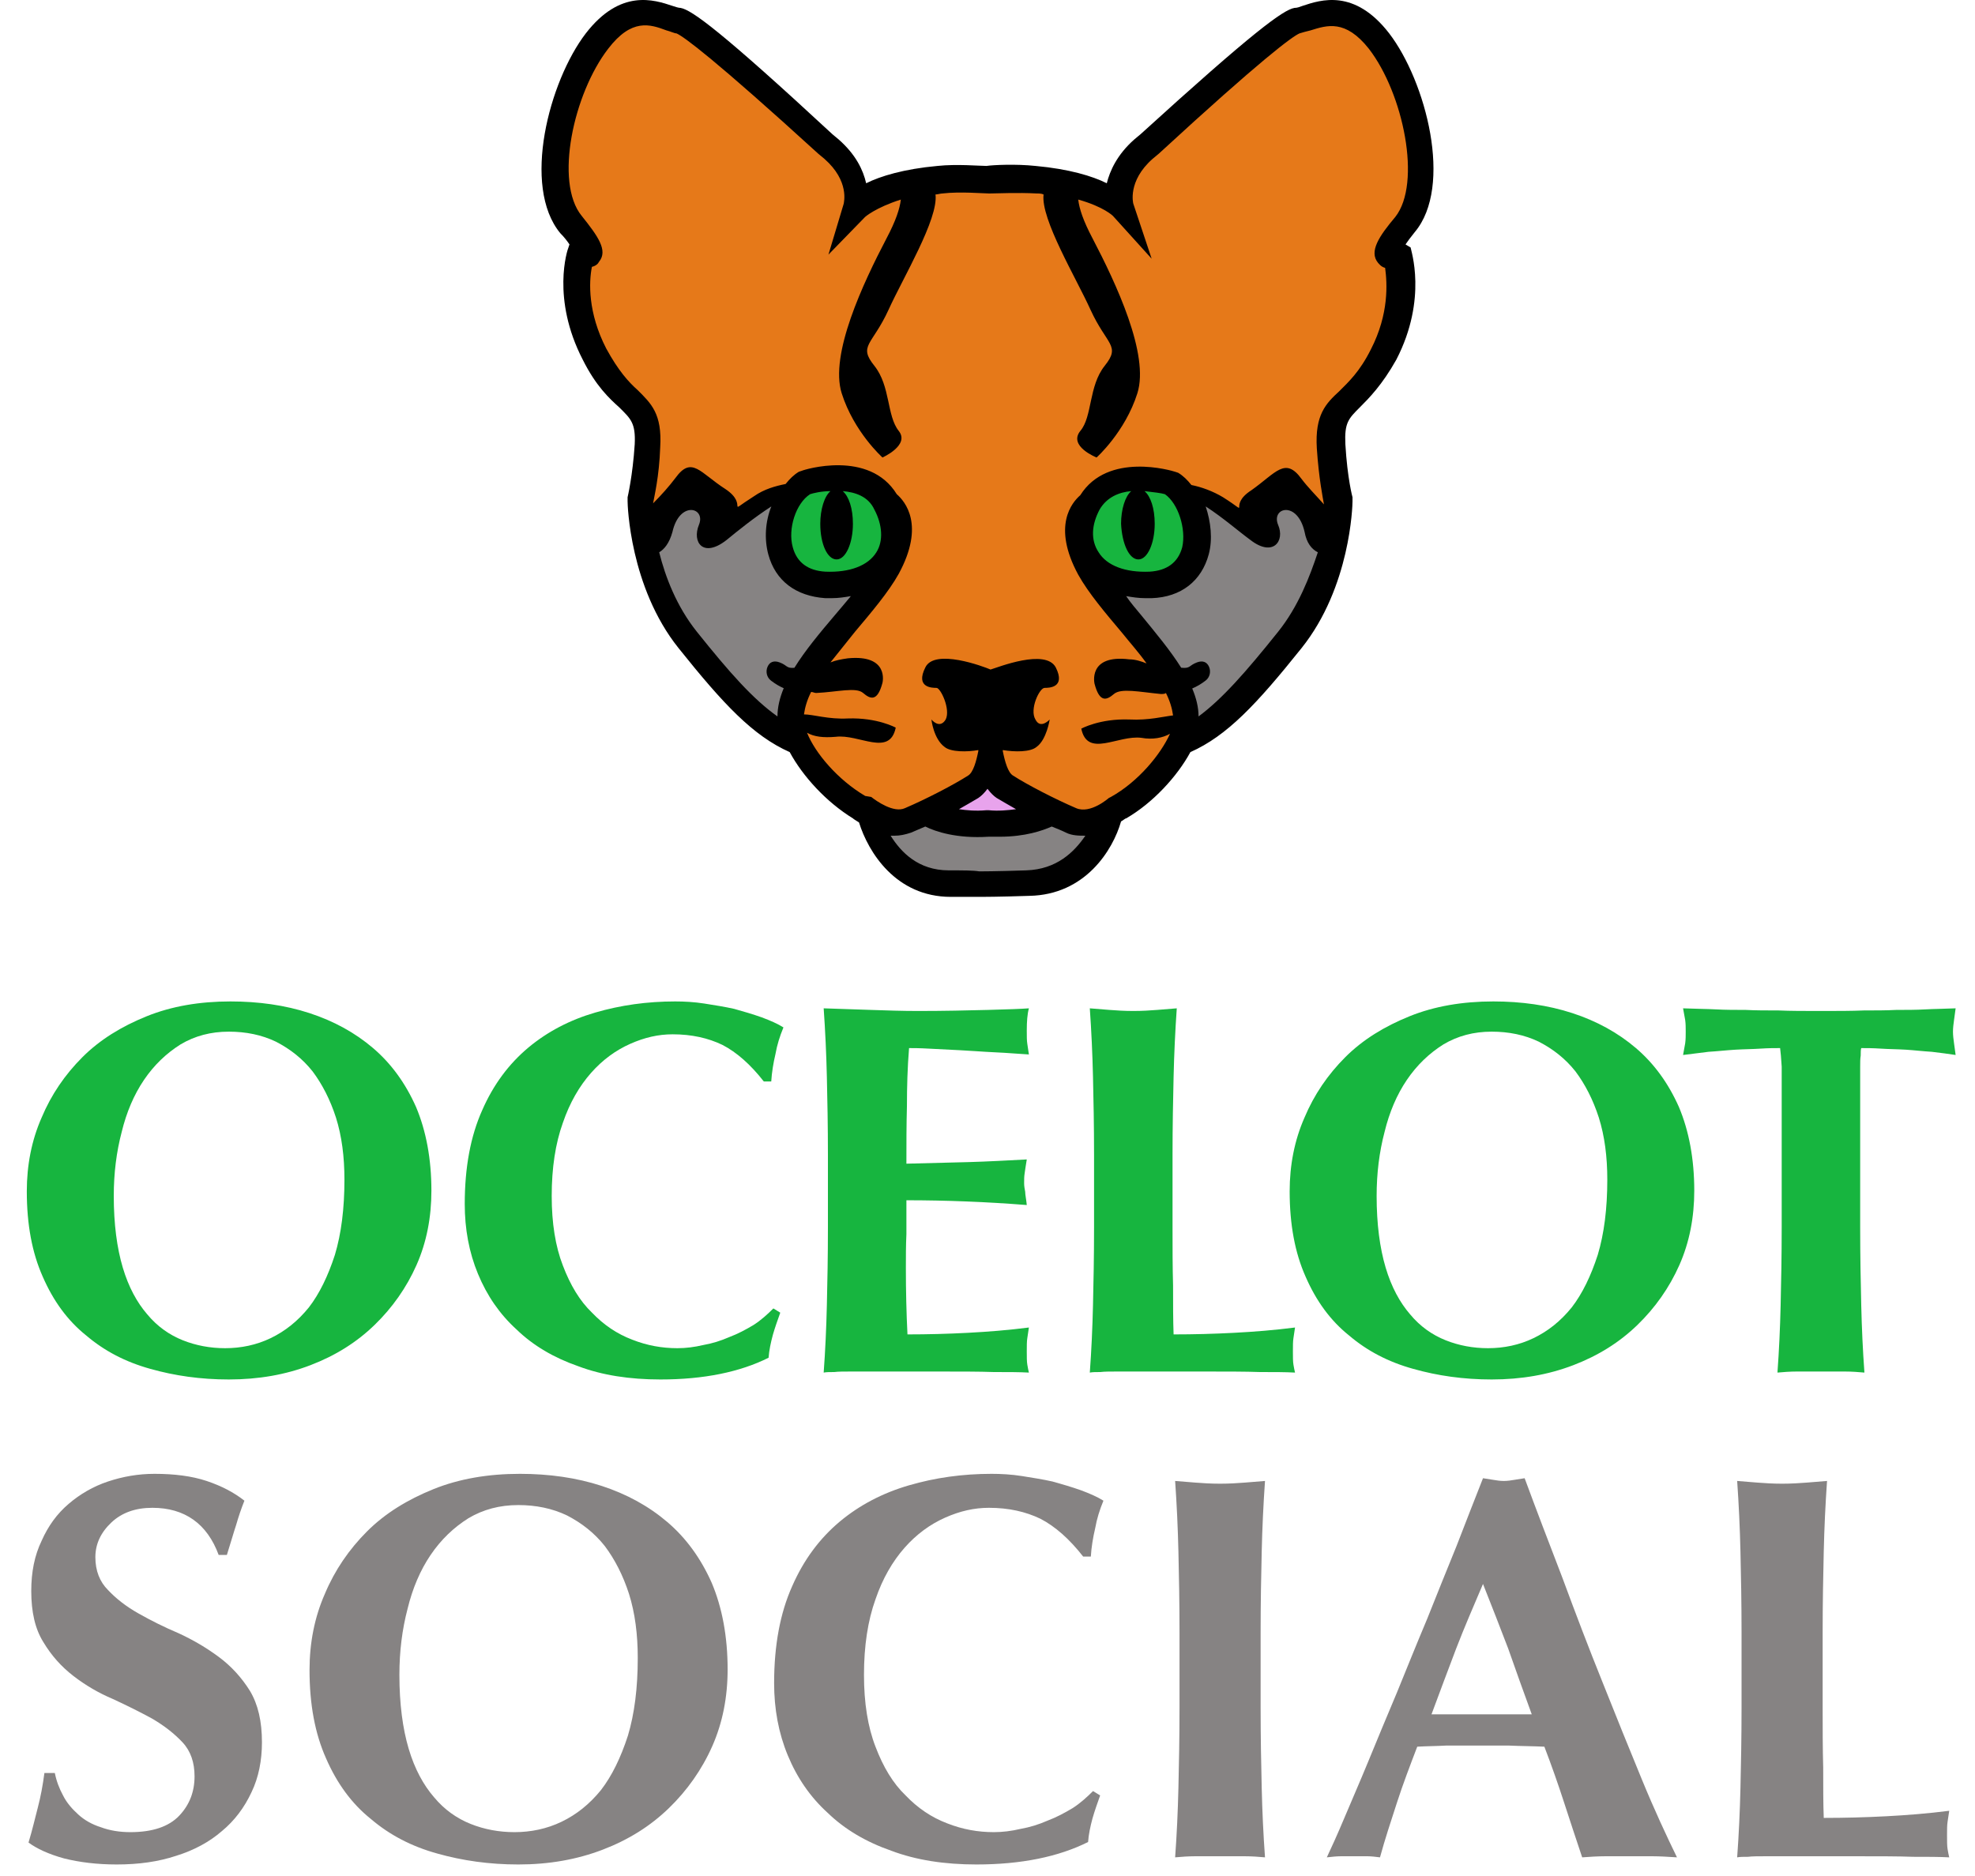
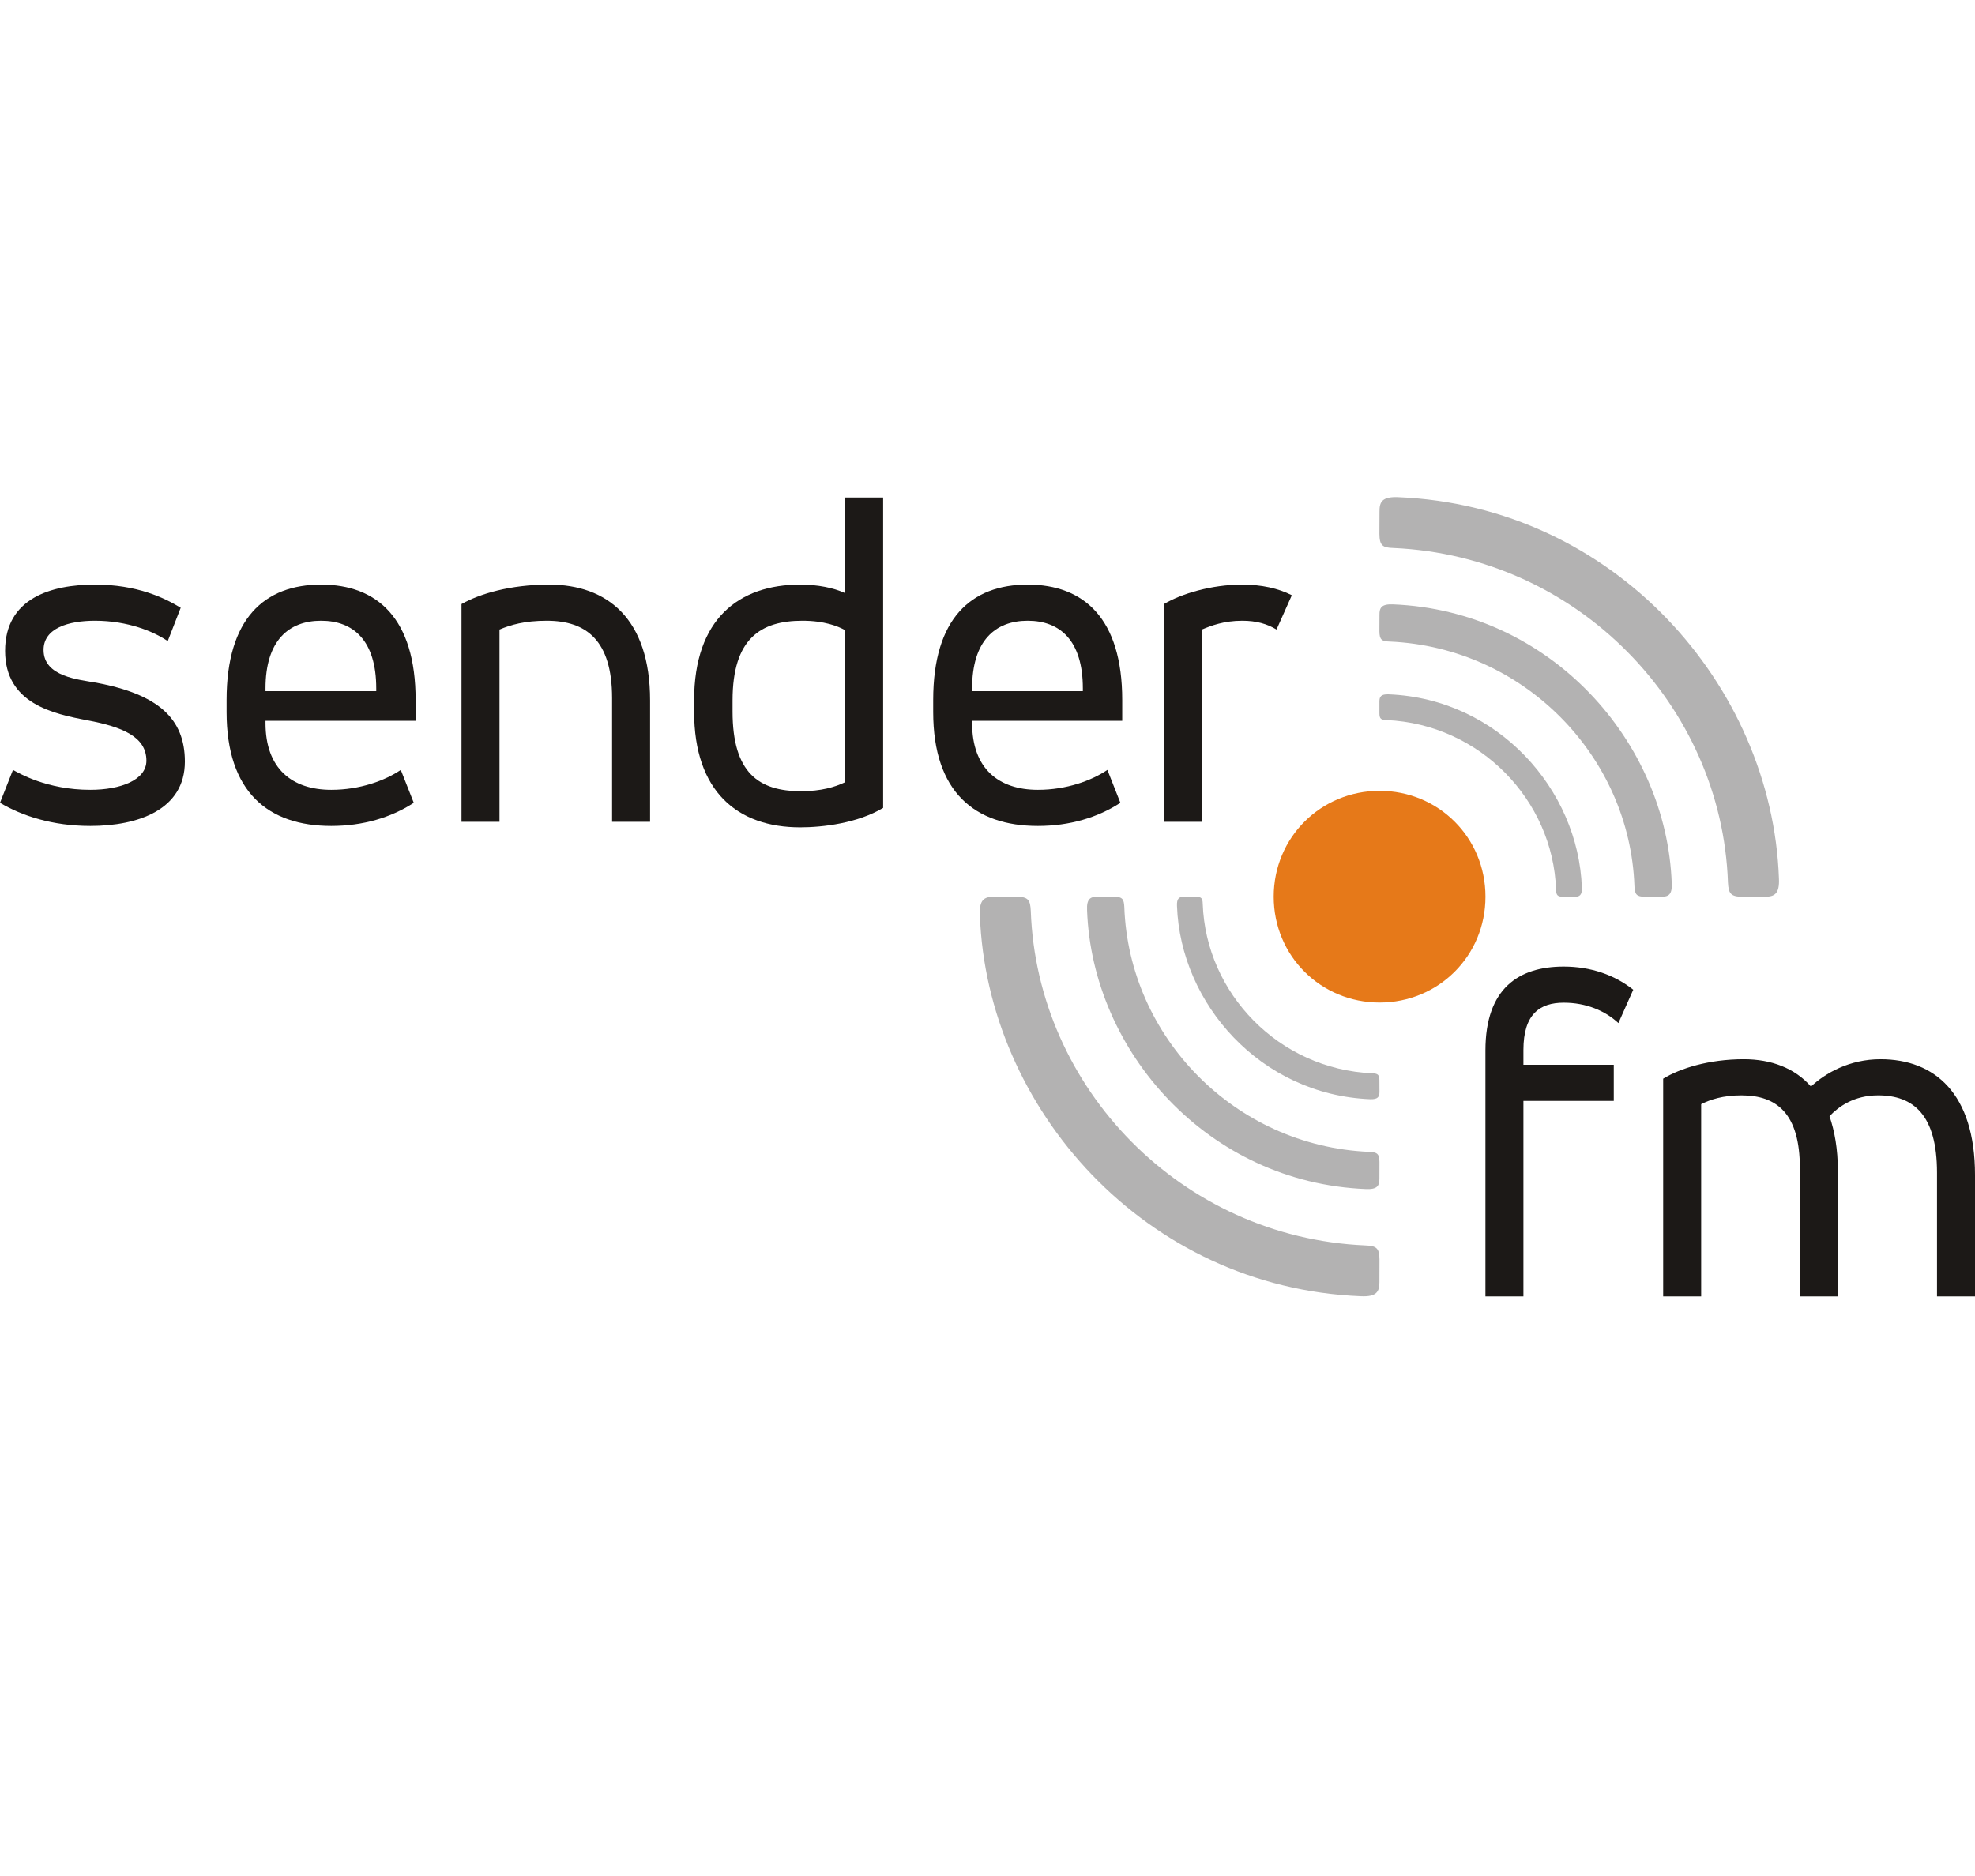
<svg xmlns="http://www.w3.org/2000/svg" width="600" height="570" viewBox="0 0 600 570" version="1.1" xml:space="preserve" style="fill-rule:evenodd;clip-rule:evenodd;stroke-linejoin:round;stroke-miterlimit:2;">
-   <g transform="matrix(1.04809,0,0,1.04809,274.036,-174.508)">
-     <g transform="matrix(2.95533,0,0,2.95533,-122.994,148.699)">
-       <path d="M50.078,80.683C50.078,83.106 55.132,85.274 56.169,85.541C57.205,85.809 56.888,86.99 59.656,86.414C62.423,85.837 65.412,83.181 68.261,79.517C71.11,75.853 69.025,73.224 66.9,70.435C64.775,67.646 60.169,64.412 59.656,58.155C59.252,53.234 63.3,53.047 64.996,52.876C66.693,52.705 69.497,54.85 70.654,54.602C71.76,54.366 76.418,58.834 76.929,57.234C76.642,55.298 77.838,54.264 79.448,54.2C81.057,54.136 81.623,56.773 82.356,58.155C83.259,59.861 83.998,58.66 84.146,57.229C84.538,53.415 83.26,49.493 83.911,46.972C84.277,45.555 85.282,45.386 86.792,43.731C90.77,39.372 90.818,32.915 89.923,29.827C90.954,28.574 92.317,28.571 92.521,21.538C92.726,14.505 87.451,8.531 86.038,7.721C84.624,6.91 80.605,7.633 79.555,8.51C78.506,9.387 66.486,19.391 64.996,21.1C63.507,22.81 62.752,23.616 63.556,27.206C60.728,24.559 56.073,22.692 50.078,23.64C44.083,22.692 39.427,24.559 36.6,27.206C37.403,23.616 36.649,22.81 35.159,21.1C33.669,19.391 21.65,9.387 20.6,8.51C19.551,7.633 15.532,6.91 14.118,7.721C12.704,8.531 7.43,14.505 7.634,21.538C7.838,28.571 9.201,28.574 10.233,29.827C9.337,32.915 9.385,39.372 13.363,43.731C14.874,45.386 15.878,45.555 16.245,46.972C16.896,49.493 15.617,53.415 16.01,57.229C16.157,58.66 16.896,59.861 17.8,58.155C18.532,56.773 19.099,54.136 20.708,54.2C22.317,54.264 23.514,55.298 23.227,57.234C23.737,58.834 28.396,54.366 29.502,54.602C30.659,54.85 33.462,52.705 35.159,52.876C36.856,53.047 40.904,53.234 40.5,58.155C39.987,64.412 35.381,67.646 33.256,70.435C31.13,73.224 29.046,75.853 31.894,79.517C34.743,83.181 37.732,85.837 40.5,86.414C43.268,86.99 42.951,85.809 43.987,85.541C45.023,85.274 50.078,83.106 50.078,80.683C50.078,78.259 50.078,78.259 50.078,80.683Z" style="fill:rgb(230,121,25);" />
-       <path d="M50,86.57C52.004,86.57 56.013,85.541 56.013,85.541C57.049,85.809 56.732,86.99 59.5,86.414C59.5,86.414 60.917,86.187 61.043,87.1C61.17,88.013 60.255,90.034 57.757,91.5C55.258,92.966 52.642,92.872 50,92.901C47.358,92.872 44.742,92.966 42.243,91.5C39.745,90.034 38.83,88.013 38.957,87.1C39.083,86.187 40.5,86.414 40.5,86.414C43.268,86.99 42.951,85.809 43.987,85.541C43.987,85.541 47.996,86.57 50,86.57Z" style="fill:rgb(134,131,131);" />
-       <path d="M43.987,85.541C45.023,85.274 50.078,83.106 50.078,80.683C50.078,78.259 50.078,78.259 50.078,80.683C50.078,83.106 55.132,85.274 56.169,85.541" style="fill:rgb(214,183,14);" />
-       <g transform="matrix(-1,0,0,1,100.127,0)">
-         <path d="M68.261,79.517C71.11,75.853 69.025,73.224 66.9,70.435C64.775,67.646 60.169,64.412 59.656,58.155C59.252,53.234 63.3,53.047 64.996,52.876C66.693,52.705 69.497,54.85 70.654,54.602C71.76,54.366 76.418,58.834 76.929,57.234C76.642,55.298 77.838,54.264 79.448,54.2C81.057,54.136 81.653,56.677 82.356,58.155C84.324,62.293 81.847,65.747 79.773,68.892C77.424,72.452 68.261,79.517 68.261,79.517Z" style="fill:rgb(134,131,131);" />
-       </g>
-       <path d="M68.261,79.517C71.11,75.853 69.025,73.224 66.9,70.435C64.775,67.646 60.169,64.412 59.656,58.155C59.252,53.234 63.3,53.047 64.996,52.876C66.693,52.705 69.497,54.85 70.654,54.602C71.76,54.366 76.418,58.834 76.929,57.234C76.642,55.298 77.838,54.264 79.448,54.2C81.057,54.136 81.653,56.677 82.356,58.155C84.324,62.293 81.847,65.747 79.773,68.892C77.424,72.452 68.261,79.517 68.261,79.517Z" style="fill:rgb(134,131,131);" />
-       <path d="M43.987,85.541C45.023,85.274 50.078,83.106 50.078,80.683C50.078,78.259 50.078,78.259 50.078,80.683C50.078,83.106 55.132,85.274 56.169,85.541C56.169,85.541 52.03,86.57 50,86.57C47.996,86.57 43.987,85.541 43.987,85.541Z" style="fill:rgb(232,163,236);" />
-       <g>
-         <g transform="matrix(-1,0,0,1,100.127,0)">
-           <path d="M60.195,60.954C59.927,60.092 59.738,59.163 59.656,58.155C59.252,53.234 63.3,53.047 64.996,52.876C66.693,52.705 69.497,54.85 70.654,54.602C70.654,54.602 69.967,56.613 70.404,58.155C70.842,59.696 70.041,63.351 65.402,63.351C60.762,63.351 60.195,60.954 60.195,60.954Z" style="fill:rgb(23,181,63);" />
-         </g>
-         <path d="M60.195,60.954C59.927,60.092 59.738,59.163 59.656,58.155C59.252,53.234 63.3,53.047 64.996,52.876C66.693,52.705 69.497,54.85 70.654,54.602C70.654,54.602 69.967,56.613 70.404,58.155C70.842,59.696 70.041,63.351 65.402,63.351C60.762,63.351 60.195,60.954 60.195,60.954Z" style="fill:rgb(23,181,63);" />
-       </g>
+   <g transform="matrix(0.508001,0,0,0.508001,142.774,121.847)">
+     <g transform="matrix(0,-4.16667,-4.16667,0,543.98,233.136)">
+       <path d="M-15.197,-15.196C-23.712,-15.196 -30.393,-8.425 -30.393,-0.001C-30.393,8.421 -23.712,15.197 -15.197,15.197C-6.684,15.197 -0,8.421 -0,-0.001C-0,-8.425 -6.684,-15.196 -15.197,-15.196" style="fill:rgb(230,121,25);fill-rule:nonzero;" />
    </g>
-     <g transform="matrix(2.95533,0,0,2.95533,-196.878,125.485)">
-       <path d="M114.4,17.155C111,12.755 107.7,13.855 105.9,14.455C105.6,14.555 105.4,14.655 105.1,14.655C104,14.855 101.1,16.955 90,27.055L89.4,27.555C87.7,29.055 87,30.655 86.7,31.855C85.3,31.155 83,30.455 79.7,30.155C77.8,29.955 75.6,30.055 74.9,30.155C74.2,30.155 72,29.955 70.1,30.155C66.8,30.455 64.5,31.155 63.1,31.855C62.8,30.555 62.1,29.055 60.4,27.555L59.8,27.055C48.9,16.955 46,14.855 44.9,14.655C44.7,14.655 44.4,14.555 44.1,14.455C42.3,13.855 39,12.755 35.6,17.155C32,21.855 29.3,32.155 33.1,36.755C33.5,37.155 33.8,37.555 34,37.855L33.9,38.155C33.8,38.355 32.2,43.155 35.3,49.155C36.6,51.755 37.9,52.955 38.9,53.855C40,54.955 40.5,55.355 40.4,57.455C40.2,60.555 39.7,62.655 39.7,62.655L39.7,63.055C39.7,63.355 39.9,71.455 44.7,77.455C49.1,82.955 52,86.055 55.6,87.655C56.9,90.055 59.2,92.555 61.8,94.155C61.9,94.255 62.1,94.355 62.4,94.555C63.3,97.455 66,101.855 71.4,101.855L74.4,101.855C74.4,101.855 76.1,101.855 79.1,101.755C84.6,101.655 87.3,97.255 88.1,94.455C88.3,94.355 88.5,94.155 88.6,94.155C91.2,92.655 93.6,90.055 94.9,87.655C98.5,86.055 101.4,82.955 105.8,77.455C110.6,71.455 110.8,63.455 110.8,63.055L110.8,62.655C110.8,62.655 110.3,60.855 110.1,57.455C110,55.355 110.4,54.955 111.5,53.855C112.4,52.955 113.7,51.655 115.1,49.155C118.2,43.155 116.5,38.355 116.5,38.155L116,37.855C116.2,37.555 116.5,37.155 116.9,36.655C120.7,32.155 118,21.855 114.4,17.155ZM78.8,99.255C75.9,99.355 74.2,99.355 74.2,99.355C73.6,99.255 72.6,99.255 71.2,99.255C68.2,99.255 66.5,97.455 65.5,95.855L65.9,95.855C66.4,95.855 66.9,95.755 67.5,95.555C68,95.355 68.4,95.155 68.9,94.955C69.9,95.455 72,96.155 75.1,95.955L76.2,95.955C78.7,95.955 80.4,95.355 81.3,94.955C81.8,95.155 82.3,95.355 82.7,95.555C83.3,95.855 84,95.855 84.6,95.855C83.5,97.455 81.8,99.155 78.8,99.255ZM75,91.255C75.3,91.655 75.6,91.955 75.9,92.155C76.4,92.455 77.1,92.855 77.8,93.255C77,93.355 76.1,93.455 75.1,93.355L74.9,93.355C73.8,93.455 72.9,93.355 72.2,93.255C72.9,92.855 73.6,92.455 74.1,92.155C74.4,91.955 74.7,91.655 75,91.255ZM115,35.155C113.4,37.055 112.4,38.555 113.3,39.655C113.4,39.755 113.6,40.055 114,40.155C114.2,41.655 114.4,44.655 112.6,48.155C111.5,50.355 110.4,51.355 109.5,52.255C108.2,53.455 107.1,54.555 107.3,57.855C107.5,60.855 107.9,62.755 108,63.355C107.2,62.455 106.4,61.655 105.8,60.855C104.2,58.655 103.3,60.255 100.9,61.955C98.4,63.555 101.1,64.555 98.1,62.655C97.1,62.055 96,61.655 95,61.455C94.6,60.955 94.2,60.555 93.7,60.255L93.4,60.155C93.1,60.055 86.8,58.155 84.1,62.455C83.3,63.155 81.3,65.455 83.9,70.255C84.9,72.055 86.6,74.055 88.2,75.955C89,76.955 89.9,77.955 90.6,78.955C90.1,78.755 89.5,78.555 88.9,78.555C84.8,78.055 85.5,80.955 85.5,80.955C86,82.855 86.7,82.555 87.4,81.955C88.1,81.355 89.9,81.755 92,81.955C92.2,81.955 92.4,81.955 92.5,81.855C92.9,82.655 93.1,83.355 93.2,84.055C92.3,84.155 90.8,84.555 88.9,84.455C86,84.355 84.2,85.355 84.2,85.355C84.8,88.255 87.8,85.955 90.1,86.255C91.2,86.455 92.2,86.255 92.9,85.855C92,87.855 89.8,90.555 87.1,92.055L86.9,92.155C86.9,92.155 85.1,93.755 83.7,93.155C81.6,92.255 78.9,90.855 77.5,89.955C77,89.655 76.7,88.555 76.5,87.555L76.5,87.455C77.7,87.655 79.2,87.655 79.8,87.155C80.8,86.455 81.1,84.455 81.1,84.455C81.1,84.455 80.2,85.455 79.7,84.455C79.1,83.455 80.1,81.355 80.6,81.355C81,81.355 82.7,81.355 81.7,79.355C80.7,77.455 76,79.355 75.3,79.555C74.6,79.255 69.8,77.455 68.9,79.355C67.9,81.355 69.6,81.355 70,81.355C70.4,81.355 71.4,83.455 70.9,84.455C70.3,85.455 69.5,84.455 69.5,84.455C69.5,84.455 69.7,86.355 70.8,87.155C71.4,87.655 73,87.655 74.1,87.455L74.1,87.555C73.9,88.555 73.6,89.655 73.1,89.955C71.7,90.855 69,92.255 66.9,93.155C65.8,93.655 64.1,92.455 63.6,92.055L63,91.955C60.3,90.355 58.1,87.755 57.3,85.755C58,86.155 58.9,86.255 60.1,86.155C62.4,85.855 65.4,88.155 66,85.255C66,85.255 64.2,84.255 61.3,84.355C59.4,84.455 57.9,83.955 57,83.955C57.1,83.255 57.3,82.555 57.7,81.755C57.9,81.755 58,81.855 58.2,81.855C60.3,81.755 62.1,81.255 62.8,81.855C63.5,82.455 64.2,82.755 64.7,80.855C64.7,80.855 65.4,78.055 61.3,78.455C60.6,78.555 60.1,78.655 59.6,78.855C60.4,77.855 61.2,76.855 62,75.855C63.6,73.955 65.3,71.955 66.3,70.155C68.9,65.355 66.9,63.055 66.1,62.355C63.4,57.955 57,59.955 56.8,60.055L56.5,60.155C56,60.455 55.6,60.855 55.2,61.355C54.2,61.555 53.1,61.855 52.1,62.555C49.1,64.455 51.7,63.455 49.3,61.855C46.8,60.255 46,58.555 44.4,60.755C43.8,61.555 43,62.455 42.2,63.255C42.3,62.655 42.8,60.655 42.9,57.755C43.1,54.455 42,53.455 40.7,52.155C39.8,51.355 38.8,50.255 37.6,48.055C35.8,44.555 35.9,41.555 36.2,40.055C36.6,39.955 36.8,39.755 36.9,39.555C37.8,38.455 36.8,37.055 35.2,35.055C32.5,31.755 34.4,23.055 37.8,18.655C40.1,15.655 41.9,16.255 43.5,16.855C43.9,16.955 44.3,17.155 44.5,17.155C45.2,17.455 48.2,19.655 58.4,28.955L59,29.455C61.5,31.655 60.9,33.755 60.9,33.855L59.4,38.855L63,35.155C63,35.155 64,34.255 66.5,33.455C66.4,34.355 66,35.555 65.1,37.255C62.8,41.655 59.5,48.655 60.7,52.455C61.9,56.255 64.7,58.755 64.7,58.755C64.7,58.755 67.4,57.555 66.3,56.155C65.1,54.655 65.5,51.755 63.9,49.755C62.3,47.755 63.7,47.755 65.3,44.255C66.7,41.155 70.2,35.355 69.9,32.955C70.1,32.955 70.4,32.855 70.6,32.855C72.3,32.655 74.6,32.855 75.1,32.855L75.3,32.855C75.8,32.855 78,32.755 79.8,32.855C80,32.855 80.3,32.855 80.5,32.955C80.2,35.355 83.7,41.155 85.1,44.255C86.7,47.755 88.1,47.755 86.5,49.755C84.9,51.755 85.3,54.755 84.1,56.155C82.9,57.655 85.7,58.755 85.7,58.755C85.7,58.755 88.5,56.255 89.7,52.455C90.9,48.655 87.6,41.655 85.3,37.255C84.4,35.555 84,34.355 83.9,33.455C86.4,34.155 87.3,35.055 87.3,35.055L91.1,39.255L89.3,33.855C89.3,33.855 88.7,31.655 91.2,29.455L91.8,28.955C101.9,19.655 104.9,17.455 105.6,17.155C105.9,17.055 106.3,16.955 106.7,16.855C108.3,16.355 110.1,15.755 112.4,18.655C115.8,23.055 117.6,31.855 115,35.155ZM56.06,79.387C55.244,79.454 55.398,79.149 54.605,78.853C54.046,78.644 53.628,78.813 53.425,79.29C53.232,79.741 53.334,80.31 53.76,80.637C54.172,80.954 54.58,81.199 55.014,81.387C54.626,82.321 54.4,83.246 54.4,84.155C52,82.455 49.7,79.855 46.5,75.855C44.5,73.355 43.4,70.455 42.8,68.055C43.3,67.755 43.8,67.155 44.1,66.055C44.8,62.955 47.4,63.655 46.7,65.355C46,67.055 47.1,68.655 49.4,66.855C50.5,65.955 52.1,64.655 53.8,63.555C53.2,65.055 53.1,66.755 53.5,68.255C54.2,70.855 56.2,72.355 59.1,72.555L59.7,72.555C60.4,72.555 61,72.455 61.6,72.355C61.1,72.955 60.6,73.555 60,74.255C58.559,75.953 57.119,77.677 56.06,79.387ZM95.08,81.413C95.537,81.222 95.964,80.969 96.396,80.637C96.822,80.31 96.923,79.741 96.731,79.29C96.527,78.813 96.11,78.644 95.55,78.853C94.727,79.161 94.925,79.477 93.998,79.378C92.926,77.671 91.487,75.95 90.1,74.255C89.6,73.655 89,72.955 88.6,72.355C89.2,72.455 89.8,72.555 90.5,72.555L91.1,72.555C94,72.455 96,70.855 96.7,68.255C97.1,66.755 96.9,65.055 96.4,63.555C98.1,64.655 99.7,66.055 100.8,66.855C103,68.555 104.2,66.955 103.5,65.355C102.8,63.655 105.4,62.955 106.1,66.055C106.3,67.155 106.8,67.755 107.4,68.055C106.6,70.455 105.5,73.355 103.5,75.855C100.3,79.855 98,82.455 95.7,84.155C95.7,83.254 95.47,82.338 95.08,81.413ZM89.8,68.755C90.7,68.755 91.4,67.155 91.4,65.255C91.4,63.755 91,62.555 90.4,62.055C91.3,62.155 92.1,62.255 92.4,62.355C93.7,63.255 94.5,65.755 94.1,67.555C93.7,69.055 92.6,69.855 90.9,69.955C88.5,70.055 86.7,69.355 85.9,68.055C85.1,66.855 85.2,65.355 86,63.855C86.7,62.655 87.9,62.155 89.1,62.055C88.5,62.555 88.1,63.855 88.1,65.255C88.2,67.255 88.9,68.755 89.8,68.755ZM60.2,68.755C61.1,68.755 61.8,67.155 61.8,65.255C61.8,63.755 61.4,62.555 60.8,62.055C62,62.155 63.3,62.555 63.9,63.855C64.7,65.355 64.8,66.955 64.1,68.055C63.3,69.355 61.5,70.055 59.1,69.955C57.4,69.855 56.3,69.055 55.9,67.555C55.4,65.755 56.2,63.255 57.6,62.355C57.9,62.255 58.7,62.055 59.6,62.055C59,62.555 58.6,63.855 58.6,65.255C58.6,67.255 59.3,68.755 60.2,68.755Z" style="fill-rule:nonzero;" />
+     <g transform="matrix(4.16667,0,0,4.16667,538.29,296.654)">
+       <path d="M0,29.024C1.13,29.066 1.343,28.683 1.35,27.977L1.341,26.337C1.342,25.491 1.101,25.337 0.322,25.304C-13.075,24.727 -23.563,13.849 -24.019,0.979C-24.037,0.199 -24.189,-0.04 -25.038,-0.04L-26.669,-0.04C-27.383,-0.042 -27.764,0.172 -27.712,1.294C-27.212,15.33 -15.709,28.378 0,29.024" style="fill:rgb(179,178,178);fill-rule:nonzero;" />
    </g>
-   </g>
-   <g transform="matrix(2.17737,-9.80598e-18,-4.17075e-18,2.21302,-156.666,173.644)">
-     <g transform="matrix(76.453,0,0,75.2214,73.1023,176.391)">
-       <path d="M0.384,-0.55C0.363,-0.607 0.322,-0.636 0.263,-0.636C0.232,-0.636 0.207,-0.627 0.188,-0.609C0.169,-0.591 0.159,-0.57 0.159,-0.546C0.159,-0.521 0.167,-0.501 0.182,-0.486C0.197,-0.47 0.215,-0.456 0.238,-0.443C0.261,-0.43 0.285,-0.418 0.311,-0.407C0.337,-0.395 0.361,-0.381 0.384,-0.364C0.407,-0.347 0.426,-0.326 0.441,-0.302C0.456,-0.277 0.463,-0.246 0.463,-0.208C0.463,-0.175 0.457,-0.144 0.444,-0.117C0.431,-0.089 0.413,-0.065 0.39,-0.046C0.367,-0.026 0.339,-0.011 0.307,-0.001C0.274,0.01 0.238,0.015 0.198,0.015C0.162,0.015 0.13,0.011 0.102,0.004C0.073,-0.004 0.052,-0.014 0.037,-0.025C0.044,-0.048 0.049,-0.07 0.054,-0.089C0.059,-0.108 0.063,-0.129 0.066,-0.152L0.085,-0.152C0.088,-0.137 0.093,-0.124 0.1,-0.111C0.107,-0.097 0.117,-0.086 0.128,-0.076C0.139,-0.066 0.153,-0.058 0.169,-0.053C0.185,-0.047 0.203,-0.044 0.223,-0.044C0.263,-0.044 0.293,-0.054 0.312,-0.074C0.331,-0.094 0.34,-0.118 0.34,-0.146C0.34,-0.171 0.333,-0.192 0.318,-0.208C0.303,-0.224 0.285,-0.238 0.263,-0.251C0.241,-0.263 0.217,-0.275 0.191,-0.287C0.165,-0.298 0.141,-0.312 0.119,-0.329C0.097,-0.346 0.079,-0.366 0.064,-0.391C0.049,-0.415 0.042,-0.446 0.042,-0.484C0.042,-0.519 0.048,-0.549 0.061,-0.576C0.073,-0.603 0.089,-0.625 0.11,-0.643C0.131,-0.661 0.155,-0.675 0.182,-0.684C0.209,-0.693 0.237,-0.698 0.267,-0.698C0.303,-0.698 0.335,-0.694 0.362,-0.685C0.389,-0.676 0.412,-0.664 0.431,-0.649C0.425,-0.634 0.42,-0.619 0.416,-0.605C0.411,-0.59 0.406,-0.572 0.399,-0.55L0.384,-0.55Z" style="fill:rgb(134,131,131);fill-rule:nonzero;" />
+     <g transform="matrix(4.16667,0,0,4.16667,535.837,296.777)">
+       <path d="M0,41.892C1.627,41.962 1.93,41.422 1.931,40.408L1.937,38.031C1.938,36.804 1.574,36.597 0.459,36.552C-18.895,35.716 -34.03,20.002 -34.684,1.412C-34.738,0.286 -34.936,-0.07 -36.193,-0.07L-38.546,-0.068C-39.563,-0.07 -40.105,0.232 -40.03,1.863C-39.301,22.141 -22.683,40.989 0,41.892" style="fill:rgb(179,178,178);fill-rule:nonzero;" />
    </g>
-     <g transform="matrix(76.453,0,0,75.2214,112.464,176.391)">
-       <path d="M0.634,-0.362C0.634,-0.405 0.629,-0.444 0.618,-0.479C0.607,-0.513 0.592,-0.542 0.574,-0.566C0.555,-0.59 0.532,-0.608 0.505,-0.622C0.478,-0.635 0.448,-0.641 0.416,-0.641C0.382,-0.641 0.352,-0.633 0.325,-0.617C0.298,-0.6 0.275,-0.578 0.256,-0.55C0.237,-0.522 0.223,-0.489 0.214,-0.452C0.204,-0.414 0.199,-0.374 0.199,-0.331C0.199,-0.278 0.205,-0.233 0.216,-0.196C0.227,-0.159 0.243,-0.13 0.262,-0.108C0.281,-0.085 0.304,-0.069 0.329,-0.059C0.354,-0.049 0.381,-0.044 0.409,-0.044C0.439,-0.044 0.468,-0.05 0.495,-0.063C0.522,-0.076 0.546,-0.095 0.567,-0.121C0.587,-0.147 0.603,-0.18 0.616,-0.22C0.628,-0.26 0.634,-0.307 0.634,-0.362ZM0.035,-0.34C0.035,-0.389 0.044,-0.436 0.063,-0.479C0.081,-0.522 0.107,-0.56 0.14,-0.593C0.173,-0.626 0.214,-0.651 0.261,-0.67C0.308,-0.689 0.361,-0.698 0.419,-0.698C0.472,-0.698 0.522,-0.691 0.568,-0.676C0.614,-0.661 0.654,-0.639 0.688,-0.61C0.722,-0.581 0.749,-0.544 0.769,-0.499C0.788,-0.454 0.798,-0.401 0.798,-0.341C0.798,-0.291 0.789,-0.244 0.77,-0.201C0.751,-0.158 0.724,-0.12 0.691,-0.088C0.657,-0.055 0.617,-0.03 0.57,-0.012C0.523,0.006 0.472,0.015 0.416,0.015C0.363,0.015 0.314,0.008 0.268,-0.005C0.221,-0.018 0.181,-0.039 0.147,-0.068C0.112,-0.096 0.085,-0.133 0.065,-0.179C0.045,-0.224 0.035,-0.277 0.035,-0.34Z" style="fill:rgb(134,131,131);fill-rule:nonzero;" />
+     <g transform="matrix(4.16667,0,0,4.16667,549.435,296.341)">
+       <path d="M0,-29.019C-1.113,-29.062 -1.335,-28.69 -1.333,-27.976L-1.334,-26.344C-1.335,-25.495 -1.103,-25.35 -0.314,-25.325C13.083,-24.728 23.569,-13.853 24.019,-0.992C24.042,-0.205 24.196,0.037 25.045,0.035L26.686,0.043C27.39,0.036 27.773,-0.176 27.722,-1.297C27.222,-15.33 15.708,-28.39 0,-29.019" style="fill:rgb(179,178,178);fill-rule:nonzero;" />
    </g>
-     <g transform="matrix(76.453,0,0,75.2214,177.285,176.391)">
-       <path d="M0.63,-0.111C0.625,-0.097 0.62,-0.083 0.616,-0.069C0.612,-0.054 0.609,-0.04 0.608,-0.026C0.554,0.001 0.486,0.015 0.404,0.015C0.346,0.015 0.294,0.007 0.249,-0.01C0.203,-0.026 0.164,-0.049 0.133,-0.079C0.101,-0.108 0.077,-0.143 0.06,-0.184C0.043,-0.225 0.035,-0.269 0.035,-0.316C0.035,-0.385 0.046,-0.444 0.068,-0.493C0.089,-0.541 0.118,-0.58 0.155,-0.611C0.191,-0.641 0.233,-0.663 0.281,-0.677C0.329,-0.691 0.379,-0.698 0.432,-0.698C0.449,-0.698 0.468,-0.697 0.487,-0.694C0.506,-0.691 0.525,-0.688 0.543,-0.684C0.561,-0.679 0.578,-0.674 0.595,-0.668C0.611,-0.662 0.625,-0.656 0.636,-0.649C0.629,-0.632 0.624,-0.616 0.621,-0.599C0.617,-0.582 0.614,-0.564 0.613,-0.547L0.599,-0.547C0.574,-0.579 0.548,-0.602 0.521,-0.616C0.494,-0.629 0.463,-0.636 0.427,-0.636C0.4,-0.636 0.374,-0.63 0.347,-0.618C0.32,-0.606 0.295,-0.588 0.273,-0.563C0.251,-0.538 0.233,-0.507 0.22,-0.469C0.206,-0.43 0.199,-0.384 0.199,-0.331C0.199,-0.28 0.206,-0.236 0.22,-0.2C0.234,-0.163 0.252,-0.133 0.275,-0.111C0.297,-0.088 0.322,-0.071 0.351,-0.06C0.379,-0.049 0.407,-0.044 0.436,-0.044C0.452,-0.044 0.468,-0.046 0.485,-0.05C0.502,-0.053 0.518,-0.058 0.534,-0.065C0.55,-0.071 0.565,-0.079 0.58,-0.088C0.594,-0.097 0.606,-0.108 0.617,-0.119L0.63,-0.111Z" style="fill:rgb(134,131,131);fill-rule:nonzero;" />
+     <g transform="matrix(4.16667,0,0,4.16667,551.893,296.262)">
+       <path d="M0,-41.917C-1.613,-41.973 -1.925,-41.44 -1.915,-40.415L-1.925,-38.069C-1.916,-36.82 -1.574,-36.608 -0.463,-36.576C18.897,-35.731 34.039,-20.022 34.68,-1.435C34.737,-0.296 34.959,0.054 36.199,0.056L38.555,0.054C39.568,0.054 40.109,-0.249 40.032,-1.868C39.316,-22.153 22.699,-41.01 0,-41.917" style="fill:rgb(179,178,178);fill-rule:nonzero;" />
    </g>
-     <g transform="matrix(76.453,0,0,75.2214,229.414,176.391)">
-       <path d="M0.093,-0.408C0.093,-0.463 0.092,-0.513 0.091,-0.556C0.09,-0.599 0.088,-0.642 0.085,-0.685C0.096,-0.684 0.109,-0.683 0.122,-0.682C0.135,-0.681 0.15,-0.68 0.167,-0.68C0.184,-0.68 0.199,-0.681 0.212,-0.682C0.225,-0.683 0.238,-0.684 0.249,-0.685C0.246,-0.642 0.244,-0.599 0.243,-0.556C0.242,-0.513 0.241,-0.463 0.241,-0.408L0.241,-0.272C0.241,-0.217 0.242,-0.167 0.243,-0.125C0.244,-0.082 0.246,-0.039 0.249,0.002C0.238,0.001 0.225,-0 0.212,-0L0.122,-0C0.109,-0 0.096,0.001 0.085,0.002C0.088,-0.039 0.09,-0.082 0.091,-0.125C0.092,-0.167 0.093,-0.217 0.093,-0.272L0.093,-0.408Z" style="fill:rgb(134,131,131);fill-rule:nonzero;" />
+     <g transform="matrix(4.16667,0,0,4.16667,532.891,296.892)">
+       <path d="M0,57.253C2.223,57.35 2.637,56.611 2.639,55.226L2.647,51.977C2.648,50.3 2.15,50.018 0.627,49.956C-25.823,48.814 -46.511,27.337 -47.401,1.928C-47.477,0.391 -47.747,-0.097 -49.466,-0.097L-52.681,-0.094C-54.072,-0.097 -54.812,0.315 -54.709,2.545C-53.713,30.26 -31.001,56.018 0,57.253" style="fill:rgb(179,178,178);fill-rule:nonzero;" />
    </g>
-     <g transform="matrix(76.453,0,0,75.2214,256.008,176.391)">
-       <path d="M0.299,-0.497C0.282,-0.457 0.265,-0.418 0.25,-0.379C0.235,-0.339 0.22,-0.3 0.205,-0.259L0.388,-0.259C0.373,-0.3 0.359,-0.339 0.345,-0.379C0.33,-0.418 0.315,-0.457 0.299,-0.497ZM0.653,0.002C0.637,0.001 0.622,-0 0.608,-0L0.523,-0C0.508,-0 0.494,0.001 0.48,0.002C0.469,-0.031 0.458,-0.064 0.447,-0.098C0.436,-0.132 0.424,-0.166 0.411,-0.2C0.39,-0.201 0.368,-0.201 0.347,-0.202C0.326,-0.202 0.304,-0.202 0.283,-0.202C0.266,-0.202 0.248,-0.202 0.231,-0.202C0.214,-0.201 0.196,-0.201 0.179,-0.2C0.166,-0.166 0.153,-0.132 0.142,-0.098C0.131,-0.064 0.12,-0.031 0.111,0.002C0.103,0.001 0.095,-0 0.088,-0L0.04,-0C0.032,-0 0.023,0.001 0.014,0.002C0.022,-0.015 0.033,-0.039 0.046,-0.07C0.059,-0.101 0.074,-0.135 0.09,-0.174C0.106,-0.213 0.123,-0.254 0.142,-0.299C0.16,-0.343 0.178,-0.388 0.197,-0.433C0.215,-0.478 0.233,-0.523 0.251,-0.567C0.268,-0.611 0.284,-0.652 0.299,-0.69C0.306,-0.689 0.312,-0.688 0.318,-0.687C0.324,-0.686 0.33,-0.685 0.337,-0.685C0.344,-0.685 0.35,-0.686 0.356,-0.687C0.362,-0.688 0.368,-0.689 0.375,-0.69C0.396,-0.633 0.419,-0.573 0.444,-0.508C0.468,-0.443 0.492,-0.38 0.517,-0.318C0.542,-0.255 0.566,-0.196 0.589,-0.14C0.612,-0.084 0.634,-0.037 0.653,0.002Z" style="fill:rgb(134,131,131);fill-rule:nonzero;" />
+     <g transform="matrix(4.16667,0,0,4.16667,554.835,296.184)">
+       <path d="M0,-57.288C-2.204,-57.364 -2.631,-56.636 -2.616,-55.235L-2.63,-52.029C-2.618,-50.323 -2.152,-50.032 -0.632,-49.989C25.827,-48.834 46.521,-27.365 47.396,-1.961C47.475,-0.405 47.778,0.073 49.474,0.076L52.694,0.074C54.078,0.074 54.817,-0.341 54.712,-2.553C53.734,-30.277 31.022,-56.049 0,-57.288" style="fill:rgb(179,178,178);fill-rule:nonzero;" />
    </g>
-     <g transform="matrix(76.453,0,0,75.2214,308.138,176.391)">
-       <path d="M0.089,-0.408C0.089,-0.463 0.088,-0.513 0.087,-0.556C0.086,-0.599 0.084,-0.642 0.081,-0.685C0.092,-0.684 0.105,-0.683 0.118,-0.682C0.131,-0.681 0.146,-0.68 0.163,-0.68C0.18,-0.68 0.195,-0.681 0.208,-0.682C0.221,-0.683 0.234,-0.684 0.245,-0.685C0.242,-0.642 0.24,-0.599 0.239,-0.556C0.238,-0.513 0.237,-0.463 0.237,-0.408L0.237,-0.272C0.237,-0.234 0.237,-0.197 0.238,-0.162C0.238,-0.127 0.238,-0.096 0.239,-0.07C0.277,-0.07 0.315,-0.071 0.353,-0.073C0.391,-0.075 0.429,-0.078 0.468,-0.083C0.467,-0.076 0.466,-0.069 0.465,-0.063C0.464,-0.057 0.464,-0.049 0.464,-0.038C0.464,-0.027 0.464,-0.019 0.465,-0.013C0.466,-0.007 0.467,-0.002 0.468,0.002C0.45,0.001 0.428,0.001 0.402,0.001C0.375,0 0.339,-0 0.293,-0L0.135,-0C0.12,-0 0.108,0 0.101,0.001C0.093,0.001 0.086,0.001 0.081,0.002C0.084,-0.039 0.086,-0.082 0.087,-0.125C0.088,-0.167 0.089,-0.217 0.089,-0.272L0.089,-0.408Z" style="fill:rgb(134,131,131);fill-rule:nonzero;" />
+     <g transform="matrix(4.16667,0,0,4.16667,-273.292,143.311)">
+       <path d="M0,18.556C0.865,19.021 4.855,21.415 11.106,21.415C15.428,21.415 19.152,20.018 19.152,17.225C19.152,13.768 15.628,12.371 10.707,11.44C5.786,10.509 -1.13,9.046 -1.13,1.465C-1.13,-6.116 5.52,-8.045 11.771,-8.045C17.756,-8.045 21.679,-6.182 24.074,-4.719L22.211,0.069C20.283,-1.262 16.559,-2.857 11.771,-2.857C7.98,-2.857 4.389,-1.794 4.389,1.332C4.389,5.189 9.443,5.588 12.037,6.054C20.815,7.716 24.672,11.174 24.672,17.359C24.672,24.275 17.956,26.601 11.106,26.601C5.653,26.601 1.264,25.139 -1.862,23.277L0,18.556Z" style="fill:rgb(28,25,23);fill-rule:nonzero;" />
    </g>
-   </g>
-   <g transform="matrix(2.17737,-8.95348e-18,-4.17075e-18,2.02063,-156.666,53.4524)">
-     <g transform="matrix(73.9867,0,0,79.726,73.1023,179.779)">
-       <path d="M0.634,-0.362C0.634,-0.405 0.629,-0.444 0.618,-0.479C0.607,-0.513 0.592,-0.542 0.574,-0.566C0.555,-0.59 0.532,-0.608 0.505,-0.622C0.478,-0.635 0.448,-0.641 0.416,-0.641C0.382,-0.641 0.352,-0.633 0.325,-0.617C0.298,-0.6 0.275,-0.578 0.256,-0.55C0.237,-0.522 0.223,-0.489 0.214,-0.452C0.204,-0.414 0.199,-0.374 0.199,-0.331C0.199,-0.278 0.205,-0.233 0.216,-0.196C0.227,-0.159 0.243,-0.13 0.262,-0.108C0.281,-0.085 0.304,-0.069 0.329,-0.059C0.354,-0.049 0.381,-0.044 0.409,-0.044C0.439,-0.044 0.468,-0.05 0.495,-0.063C0.522,-0.076 0.546,-0.095 0.567,-0.121C0.587,-0.147 0.603,-0.18 0.616,-0.22C0.628,-0.26 0.634,-0.307 0.634,-0.362ZM0.035,-0.34C0.035,-0.389 0.044,-0.436 0.063,-0.479C0.081,-0.522 0.107,-0.56 0.14,-0.593C0.173,-0.626 0.214,-0.651 0.261,-0.67C0.308,-0.689 0.361,-0.698 0.419,-0.698C0.472,-0.698 0.522,-0.691 0.568,-0.676C0.614,-0.661 0.654,-0.639 0.688,-0.61C0.722,-0.581 0.749,-0.544 0.769,-0.499C0.788,-0.454 0.798,-0.401 0.798,-0.341C0.798,-0.291 0.789,-0.244 0.77,-0.201C0.751,-0.158 0.724,-0.12 0.691,-0.088C0.657,-0.055 0.617,-0.03 0.57,-0.012C0.523,0.006 0.472,0.015 0.416,0.015C0.363,0.015 0.314,0.008 0.268,-0.005C0.221,-0.018 0.181,-0.039 0.147,-0.068C0.112,-0.096 0.085,-0.133 0.065,-0.179C0.045,-0.224 0.035,-0.277 0.035,-0.34Z" style="fill:rgb(23,181,63);fill-rule:nonzero;" />
+     <g transform="matrix(4.16667,0,0,4.16667,-122.272,190.42)">
+       <path d="M0,-4.056L15.894,-4.056L15.894,-4.455C15.894,-11.304 12.635,-14.163 7.979,-14.163C3.325,-14.163 0,-11.304 0,-4.455L0,-4.056ZM21.546,0.201L0,0.201L0,0.533C0,7.05 3.79,10.109 9.443,10.109C13.565,10.109 17.157,8.779 19.418,7.25L21.28,11.971C18.021,14.099 13.965,15.295 9.443,15.295C0.398,15.295 -5.586,10.442 -5.586,-1.063L-5.586,-2.792C-5.586,-14.496 -0.133,-19.351 7.979,-19.351C16.026,-19.351 21.546,-14.496 21.546,-2.792L21.546,0.201Z" style="fill:rgb(28,25,23);fill-rule:nonzero;" />
    </g>
-     <g transform="matrix(73.9867,0,0,79.726,134.206,179.779)">
-       <path d="M0.63,-0.111C0.625,-0.097 0.62,-0.083 0.616,-0.069C0.612,-0.054 0.609,-0.04 0.608,-0.026C0.554,0.001 0.486,0.015 0.404,0.015C0.346,0.015 0.294,0.007 0.249,-0.01C0.203,-0.026 0.164,-0.049 0.133,-0.079C0.101,-0.108 0.077,-0.143 0.06,-0.184C0.043,-0.225 0.035,-0.269 0.035,-0.316C0.035,-0.385 0.046,-0.444 0.068,-0.493C0.089,-0.541 0.118,-0.58 0.155,-0.611C0.191,-0.641 0.233,-0.663 0.281,-0.677C0.329,-0.691 0.379,-0.698 0.432,-0.698C0.449,-0.698 0.468,-0.697 0.487,-0.694C0.506,-0.691 0.525,-0.688 0.543,-0.684C0.561,-0.679 0.578,-0.674 0.595,-0.668C0.611,-0.662 0.625,-0.656 0.636,-0.649C0.629,-0.632 0.624,-0.616 0.621,-0.599C0.617,-0.582 0.614,-0.564 0.613,-0.547L0.599,-0.547C0.574,-0.579 0.548,-0.602 0.521,-0.616C0.494,-0.629 0.463,-0.636 0.427,-0.636C0.4,-0.636 0.374,-0.63 0.347,-0.618C0.32,-0.606 0.295,-0.588 0.273,-0.563C0.251,-0.538 0.233,-0.507 0.22,-0.469C0.206,-0.43 0.199,-0.384 0.199,-0.331C0.199,-0.28 0.206,-0.236 0.22,-0.2C0.234,-0.163 0.252,-0.133 0.275,-0.111C0.297,-0.088 0.322,-0.071 0.351,-0.06C0.379,-0.049 0.407,-0.044 0.436,-0.044C0.452,-0.044 0.468,-0.046 0.485,-0.05C0.502,-0.053 0.518,-0.058 0.534,-0.065C0.55,-0.071 0.565,-0.079 0.58,-0.088C0.594,-0.097 0.606,-0.108 0.617,-0.119L0.63,-0.111Z" style="fill:rgb(23,181,63);fill-rule:nonzero;" />
+     <g transform="matrix(4.16667,0,0,4.16667,-5.06083,240.021)">
+       <path d="M0,-28.462C2.593,-29.925 6.982,-31.255 12.568,-31.255C20.947,-31.255 27.066,-26.334 27.066,-14.63L27.066,2.793L21.613,2.793L21.613,-14.962C21.613,-23.275 17.889,-26.067 12.236,-26.067C9.044,-26.067 7.049,-25.469 5.454,-24.804L5.454,2.793L0,2.793L0,-28.462Z" style="fill:rgb(28,25,23);fill-rule:nonzero;" />
    </g>
-     <g transform="matrix(73.9867,0,0,79.726,181.549,179.779)">
-       <path d="M0.08,-0.408C0.08,-0.463 0.079,-0.513 0.078,-0.556C0.077,-0.599 0.075,-0.642 0.072,-0.685C0.102,-0.684 0.132,-0.683 0.161,-0.682C0.19,-0.681 0.22,-0.68 0.25,-0.68C0.299,-0.68 0.343,-0.681 0.382,-0.682C0.42,-0.683 0.446,-0.684 0.459,-0.685C0.456,-0.674 0.455,-0.66 0.455,-0.643C0.455,-0.632 0.455,-0.624 0.456,-0.618C0.457,-0.612 0.458,-0.605 0.459,-0.598C0.44,-0.599 0.419,-0.601 0.396,-0.602C0.373,-0.603 0.35,-0.605 0.329,-0.606C0.307,-0.607 0.287,-0.608 0.27,-0.609C0.253,-0.61 0.24,-0.61 0.233,-0.61C0.23,-0.573 0.229,-0.537 0.229,-0.501C0.228,-0.465 0.228,-0.429 0.228,-0.392C0.271,-0.393 0.311,-0.394 0.346,-0.395C0.381,-0.396 0.417,-0.398 0.455,-0.4C0.453,-0.389 0.452,-0.38 0.451,-0.374C0.45,-0.368 0.45,-0.362 0.45,-0.355C0.45,-0.35 0.451,-0.344 0.452,-0.339C0.452,-0.333 0.454,-0.325 0.455,-0.314C0.379,-0.32 0.303,-0.323 0.228,-0.323C0.228,-0.302 0.228,-0.28 0.228,-0.259C0.227,-0.238 0.227,-0.216 0.227,-0.195C0.227,-0.152 0.228,-0.11 0.23,-0.07C0.268,-0.07 0.306,-0.071 0.344,-0.073C0.382,-0.075 0.42,-0.078 0.459,-0.083C0.458,-0.076 0.457,-0.069 0.456,-0.063C0.455,-0.057 0.455,-0.049 0.455,-0.038C0.455,-0.027 0.455,-0.019 0.456,-0.013C0.457,-0.007 0.458,-0.002 0.459,0.002C0.441,0.001 0.419,0.001 0.393,0.001C0.366,0 0.33,-0 0.284,-0L0.126,-0C0.111,-0 0.099,0 0.092,0.001C0.084,0.001 0.077,0.001 0.072,0.002C0.075,-0.039 0.077,-0.082 0.078,-0.125C0.079,-0.167 0.08,-0.217 0.08,-0.272L0.08,-0.408Z" style="fill:rgb(23,181,63);fill-rule:nonzero;" />
+     <g transform="matrix(4.16667,0,0,4.16667,157.04,126.971)">
+       <path d="M0,14.098C0,22.943 3.791,25.536 9.842,25.536C12.702,25.536 14.696,24.937 16.093,24.272L16.093,2.394C15.162,1.862 13.167,1.064 10.042,1.064C4.057,1.064 0,3.591 0,12.502L0,14.098ZM21.613,27.931C17.955,30.124 12.967,30.723 9.709,30.723C0.731,30.723 -5.52,25.603 -5.52,14.098L-5.52,12.502C-5.52,0.798 0.931,-4.123 9.709,-4.123C12.235,-4.123 14.497,-3.657 16.093,-2.925L16.093,-16.625L21.613,-16.625L21.613,27.931Z" style="fill:rgb(28,25,23);fill-rule:nonzero;" />
    </g>
-     <g transform="matrix(73.9867,0,0,79.726,218.015,179.779)">
-       <path d="M0.089,-0.408C0.089,-0.463 0.088,-0.513 0.087,-0.556C0.086,-0.599 0.084,-0.642 0.081,-0.685C0.092,-0.684 0.105,-0.683 0.118,-0.682C0.131,-0.681 0.146,-0.68 0.163,-0.68C0.18,-0.68 0.195,-0.681 0.208,-0.682C0.221,-0.683 0.234,-0.684 0.245,-0.685C0.242,-0.642 0.24,-0.599 0.239,-0.556C0.238,-0.513 0.237,-0.463 0.237,-0.408L0.237,-0.272C0.237,-0.234 0.237,-0.197 0.238,-0.162C0.238,-0.127 0.238,-0.096 0.239,-0.07C0.277,-0.07 0.315,-0.071 0.353,-0.073C0.391,-0.075 0.429,-0.078 0.468,-0.083C0.467,-0.076 0.466,-0.069 0.465,-0.063C0.464,-0.057 0.464,-0.049 0.464,-0.038C0.464,-0.027 0.464,-0.019 0.465,-0.013C0.466,-0.007 0.467,-0.002 0.468,0.002C0.45,0.001 0.428,0.001 0.402,0.001C0.375,0 0.339,-0 0.293,-0L0.135,-0C0.12,-0 0.108,0 0.101,0.001C0.093,0.001 0.086,0.001 0.081,0.002C0.084,-0.039 0.086,-0.082 0.087,-0.125C0.088,-0.167 0.089,-0.217 0.089,-0.272L0.089,-0.408Z" style="fill:rgb(23,181,63);fill-rule:nonzero;" />
+     <g transform="matrix(4.16667,0,0,4.16667,300.296,190.42)">
+       <path d="M0,-4.056L15.894,-4.056L15.894,-4.455C15.894,-11.304 12.635,-14.163 7.98,-14.163C3.326,-14.163 0,-11.304 0,-4.455L0,-4.056ZM21.546,0.201L0,0.201L0,0.533C0,7.05 3.791,10.109 9.443,10.109C13.567,10.109 17.158,8.779 19.418,7.25L21.281,11.971C18.022,14.099 13.965,15.295 9.443,15.295C0.399,15.295 -5.585,10.442 -5.585,-1.063L-5.585,-2.792C-5.585,-14.496 -0.133,-19.351 7.98,-19.351C16.028,-19.351 21.546,-14.496 21.546,-2.792L21.546,0.201Z" style="fill:rgb(28,25,23);fill-rule:nonzero;" />
    </g>
-     <g transform="matrix(73.9867,0,0,79.726,249.303,179.779)">
-       <path d="M0.634,-0.362C0.634,-0.405 0.629,-0.444 0.618,-0.479C0.607,-0.513 0.592,-0.542 0.574,-0.566C0.555,-0.59 0.532,-0.608 0.505,-0.622C0.478,-0.635 0.448,-0.641 0.416,-0.641C0.382,-0.641 0.352,-0.633 0.325,-0.617C0.298,-0.6 0.275,-0.578 0.256,-0.55C0.237,-0.522 0.223,-0.489 0.214,-0.452C0.204,-0.414 0.199,-0.374 0.199,-0.331C0.199,-0.278 0.205,-0.233 0.216,-0.196C0.227,-0.159 0.243,-0.13 0.262,-0.108C0.281,-0.085 0.304,-0.069 0.329,-0.059C0.354,-0.049 0.381,-0.044 0.409,-0.044C0.439,-0.044 0.468,-0.05 0.495,-0.063C0.522,-0.076 0.546,-0.095 0.567,-0.121C0.587,-0.147 0.603,-0.18 0.616,-0.22C0.628,-0.26 0.634,-0.307 0.634,-0.362ZM0.035,-0.34C0.035,-0.389 0.044,-0.436 0.063,-0.479C0.081,-0.522 0.107,-0.56 0.14,-0.593C0.173,-0.626 0.214,-0.651 0.261,-0.67C0.308,-0.689 0.361,-0.698 0.419,-0.698C0.472,-0.698 0.522,-0.691 0.568,-0.676C0.614,-0.661 0.654,-0.639 0.688,-0.61C0.722,-0.581 0.749,-0.544 0.769,-0.499C0.788,-0.454 0.798,-0.401 0.798,-0.341C0.798,-0.291 0.789,-0.244 0.77,-0.201C0.751,-0.158 0.724,-0.12 0.691,-0.088C0.657,-0.055 0.617,-0.03 0.57,-0.012C0.523,0.006 0.472,0.015 0.416,0.015C0.363,0.015 0.314,0.008 0.268,-0.005C0.221,-0.018 0.181,-0.039 0.147,-0.068C0.112,-0.096 0.085,-0.133 0.065,-0.179C0.045,-0.224 0.035,-0.277 0.035,-0.34Z" style="fill:rgb(23,181,63);fill-rule:nonzero;" />
+     <g transform="matrix(4.16667,0,0,4.16667,415.02,240.021)">
+       <path d="M0,-28.462C2.46,-29.925 6.782,-31.255 11.238,-31.255C13.965,-31.255 16.426,-30.723 18.354,-29.726L16.159,-24.804C14.829,-25.602 13.3,-26.067 11.238,-26.067C8.578,-26.067 6.716,-25.337 5.452,-24.804L5.452,2.793L0,2.793L0,-28.462Z" style="fill:rgb(28,25,23);fill-rule:nonzero;" />
    </g>
-     <g transform="matrix(73.9867,0,0,79.726,305.228,179.779)">
-       <path d="M0.207,-0.522C0.207,-0.541 0.207,-0.559 0.207,-0.575C0.206,-0.591 0.205,-0.603 0.204,-0.61C0.194,-0.61 0.182,-0.61 0.167,-0.609C0.152,-0.608 0.137,-0.608 0.12,-0.607C0.103,-0.606 0.086,-0.604 0.069,-0.603C0.052,-0.601 0.036,-0.599 0.021,-0.597C0.022,-0.604 0.024,-0.612 0.025,-0.619C0.026,-0.626 0.026,-0.634 0.026,-0.641C0.026,-0.648 0.026,-0.656 0.025,-0.663C0.024,-0.67 0.022,-0.678 0.021,-0.685C0.044,-0.684 0.064,-0.684 0.083,-0.683C0.101,-0.682 0.12,-0.682 0.139,-0.682C0.158,-0.681 0.178,-0.681 0.201,-0.681C0.223,-0.68 0.25,-0.68 0.281,-0.68C0.312,-0.68 0.339,-0.68 0.362,-0.681C0.384,-0.681 0.404,-0.681 0.423,-0.682C0.442,-0.682 0.46,-0.682 0.478,-0.683C0.495,-0.684 0.514,-0.684 0.535,-0.685C0.534,-0.678 0.533,-0.67 0.532,-0.663C0.531,-0.656 0.53,-0.648 0.53,-0.641C0.53,-0.634 0.531,-0.626 0.532,-0.619C0.533,-0.612 0.534,-0.604 0.535,-0.597C0.522,-0.599 0.507,-0.601 0.49,-0.603C0.473,-0.604 0.457,-0.606 0.441,-0.607C0.424,-0.608 0.409,-0.608 0.394,-0.609C0.379,-0.61 0.367,-0.61 0.357,-0.61C0.356,-0.607 0.356,-0.602 0.356,-0.596C0.355,-0.59 0.355,-0.583 0.355,-0.575L0.355,-0.272C0.355,-0.217 0.356,-0.167 0.357,-0.125C0.358,-0.082 0.36,-0.039 0.363,0.002C0.352,0.001 0.339,-0 0.326,-0L0.236,-0C0.223,-0 0.21,0.001 0.199,0.002C0.202,-0.039 0.204,-0.082 0.205,-0.125C0.206,-0.167 0.207,-0.217 0.207,-0.272L0.207,-0.522Z" style="fill:rgb(23,181,63);fill-rule:nonzero;" />
+     <g transform="matrix(4.16667,0,0,4.16667,713.571,523.899)">
+       <path d="M0,-28.462C2.395,-29.925 6.517,-31.255 11.571,-31.255C15.494,-31.255 18.887,-29.991 21.213,-27.331C23.275,-29.26 26.733,-31.255 31.188,-31.255C38.97,-31.255 44.755,-26.334 44.755,-14.63L44.755,2.793L39.302,2.793L39.302,-14.962C39.302,-23.275 35.91,-26.067 30.856,-26.067C27.332,-26.067 25.137,-24.405 23.873,-23.075C24.604,-20.946 25.07,-18.355 25.07,-15.295L25.07,2.793L19.618,2.793L19.618,-15.627C19.618,-23.474 16.293,-26.067 11.238,-26.067C8.578,-26.067 6.783,-25.47 5.453,-24.804L5.453,2.793L0,2.793L0,-28.462Z" style="fill:rgb(28,25,23);fill-rule:nonzero;" />
+     </g>
+     <g transform="matrix(4.16667,0,0,4.16667,607.277,485.388)">
+       <path d="M0,-23.276C0,-32.187 4.788,-35.312 11.238,-35.312C15.096,-35.312 18.554,-34.115 21.214,-31.987L19.086,-27.2C17.157,-28.996 14.43,-30.126 11.238,-30.126C7.78,-30.126 5.453,-28.464 5.453,-23.342L5.453,-21.215L18.421,-21.215L18.421,-16.027L5.453,-16.027L5.453,12.036L0,12.036L0,-23.276Z" style="fill:rgb(28,25,23);fill-rule:nonzero;" />
    </g>
  </g>
</svg>
